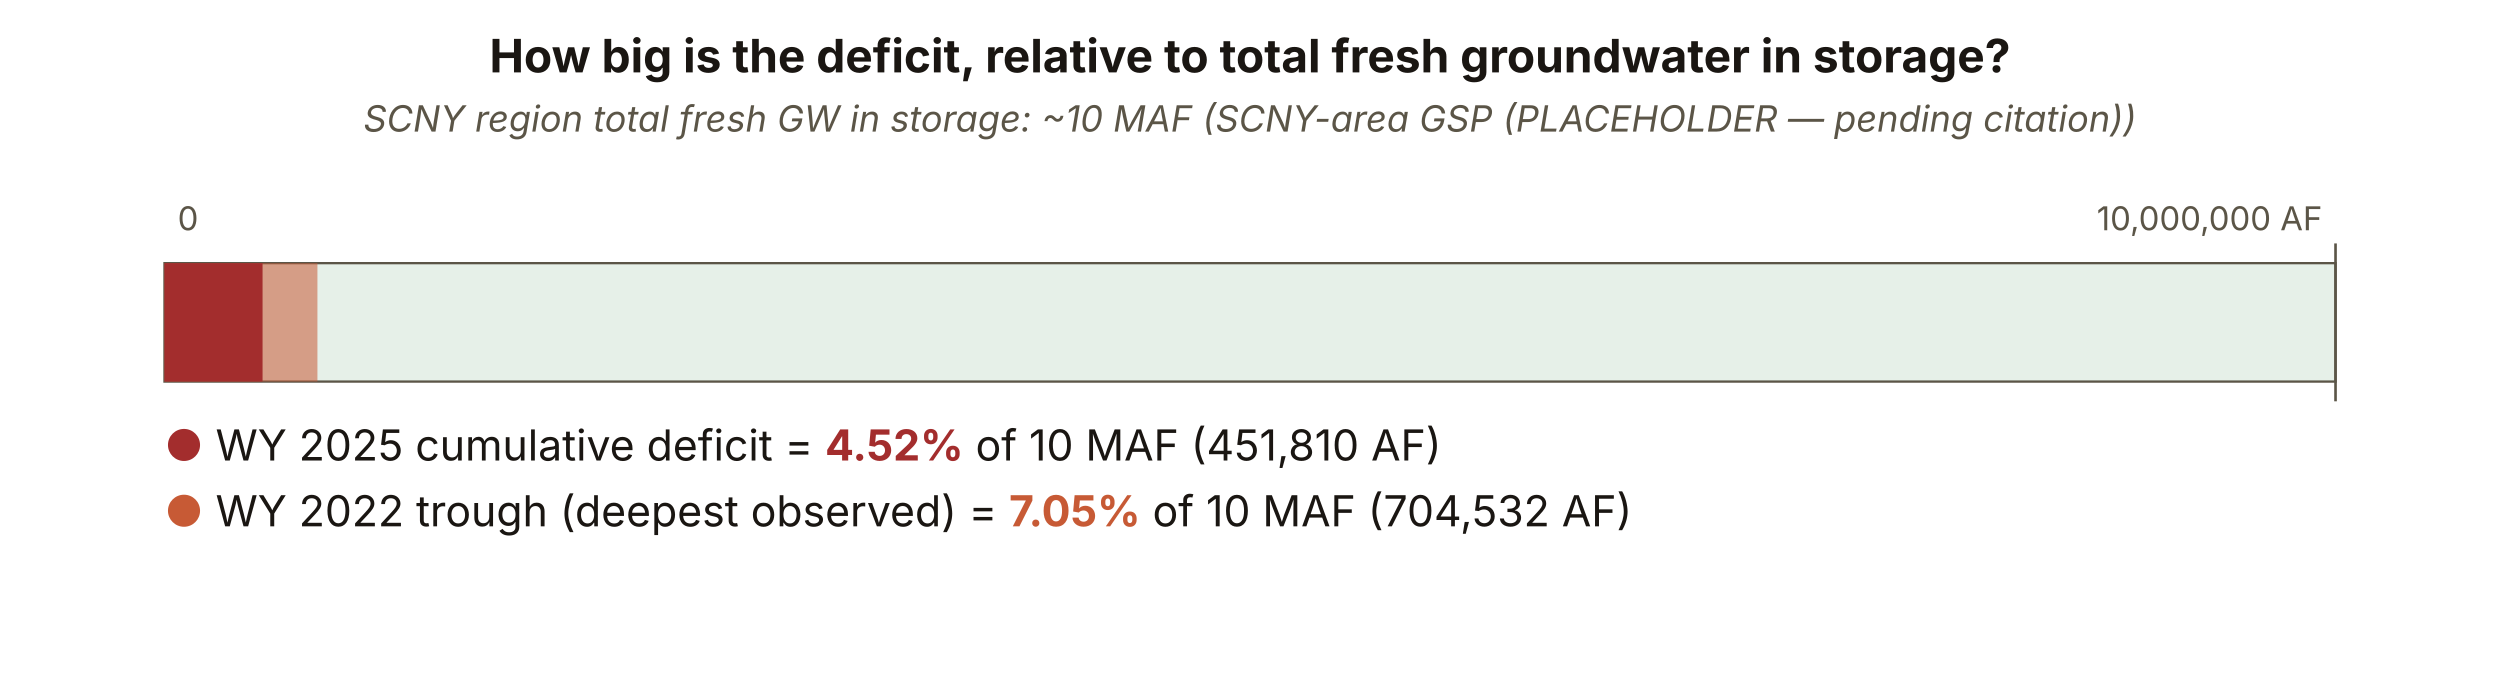
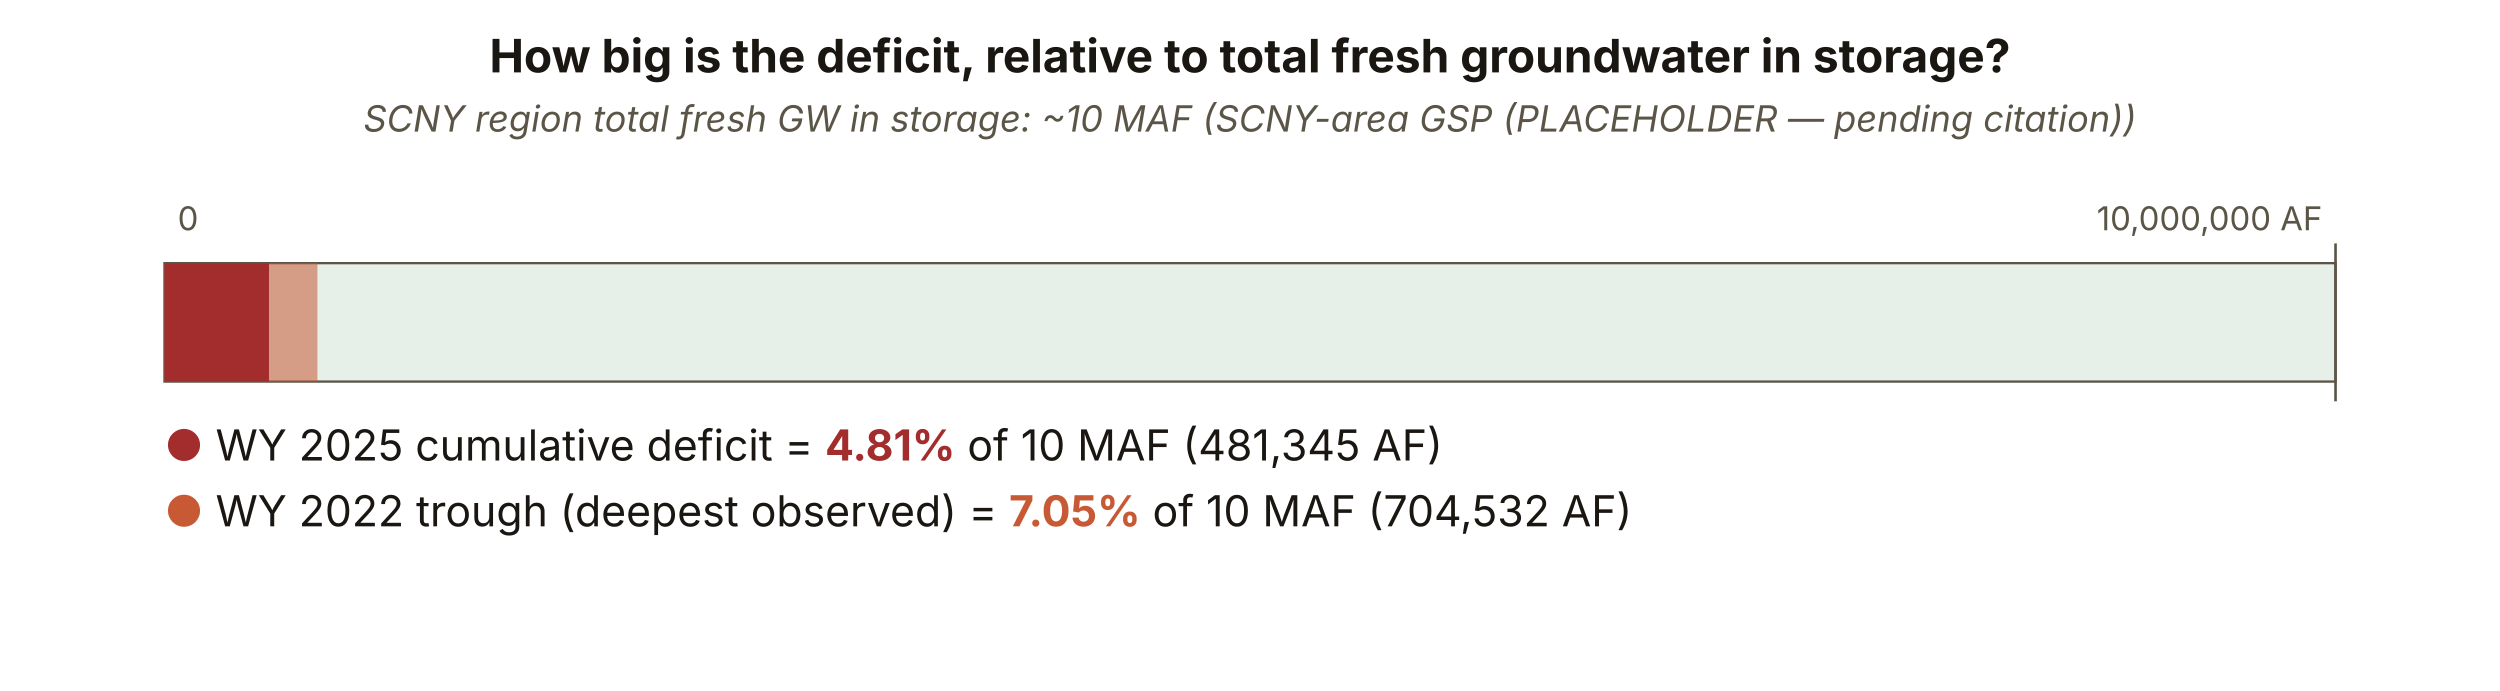
<svg xmlns="http://www.w3.org/2000/svg" viewBox="0 0 760 210" style="background:#fafaf7;font-family:'Inter',ui-sans-serif,system-ui;width:100%;height:auto;display:block;">
  <text x="380.0" y="22" text-anchor="middle" font-size="14" font-weight="700" fill="#1a1612">How big is the deficit, relative to total fresh groundwater in storage?</text>
  <text x="380.0" y="40" text-anchor="middle" font-size="11" fill="#5b5547" font-style="italic">SCNY region total fresh GW in storage: ~10 MAF (SCNY-area GSP (PLACEHOLDER — pending citation))</text>
  <rect x="50" y="80" width="660" height="36" fill="#e6f0e8" stroke="#5b5547" stroke-width="0.7" />
  <rect x="50" y="80" width="46.50" height="36" fill="#c75a35" fill-opacity="0.55" />
-   <rect x="50" y="80" width="29.82" height="36" fill="#a32d2d" />
+   <rect x="50" y="80" width="31.77" height="36" fill="#a32d2d" />
  <line x1="710" y1="74" x2="710" y2="122" stroke="#5b5547" stroke-width="0.8" />
  <text x="706" y="70" text-anchor="end" font-size="10" fill="#5b5547">10,000,000 AF</text>
  <text x="54" y="70" font-size="10" fill="#5b5547">0</text>
  <text x="50" y="140" font-size="13" fill="#1a1612">
-     <tspan font-weight="700" fill="#a32d2d">●</tspan> WY 2025 cumulative deficit = <tspan font-weight="700" fill="#a32d2d">4.52%</tspan> of 10 MAF (451,810 AF)</text>
+     <tspan font-weight="700" fill="#a32d2d">●</tspan> WY 2025 cumulative deficit = <tspan font-weight="700" fill="#a32d2d">4.81%</tspan> of 10 MAF (481,345 AF)</text>
  <text x="50" y="160" font-size="13" fill="#1a1612">
    <tspan font-weight="700" fill="#c75a35">●</tspan> WY 2022 trough (deepest observed) = <tspan font-weight="700" fill="#c75a35">7.05%</tspan> of 10 MAF (704,532 AF)</text>
</svg>
